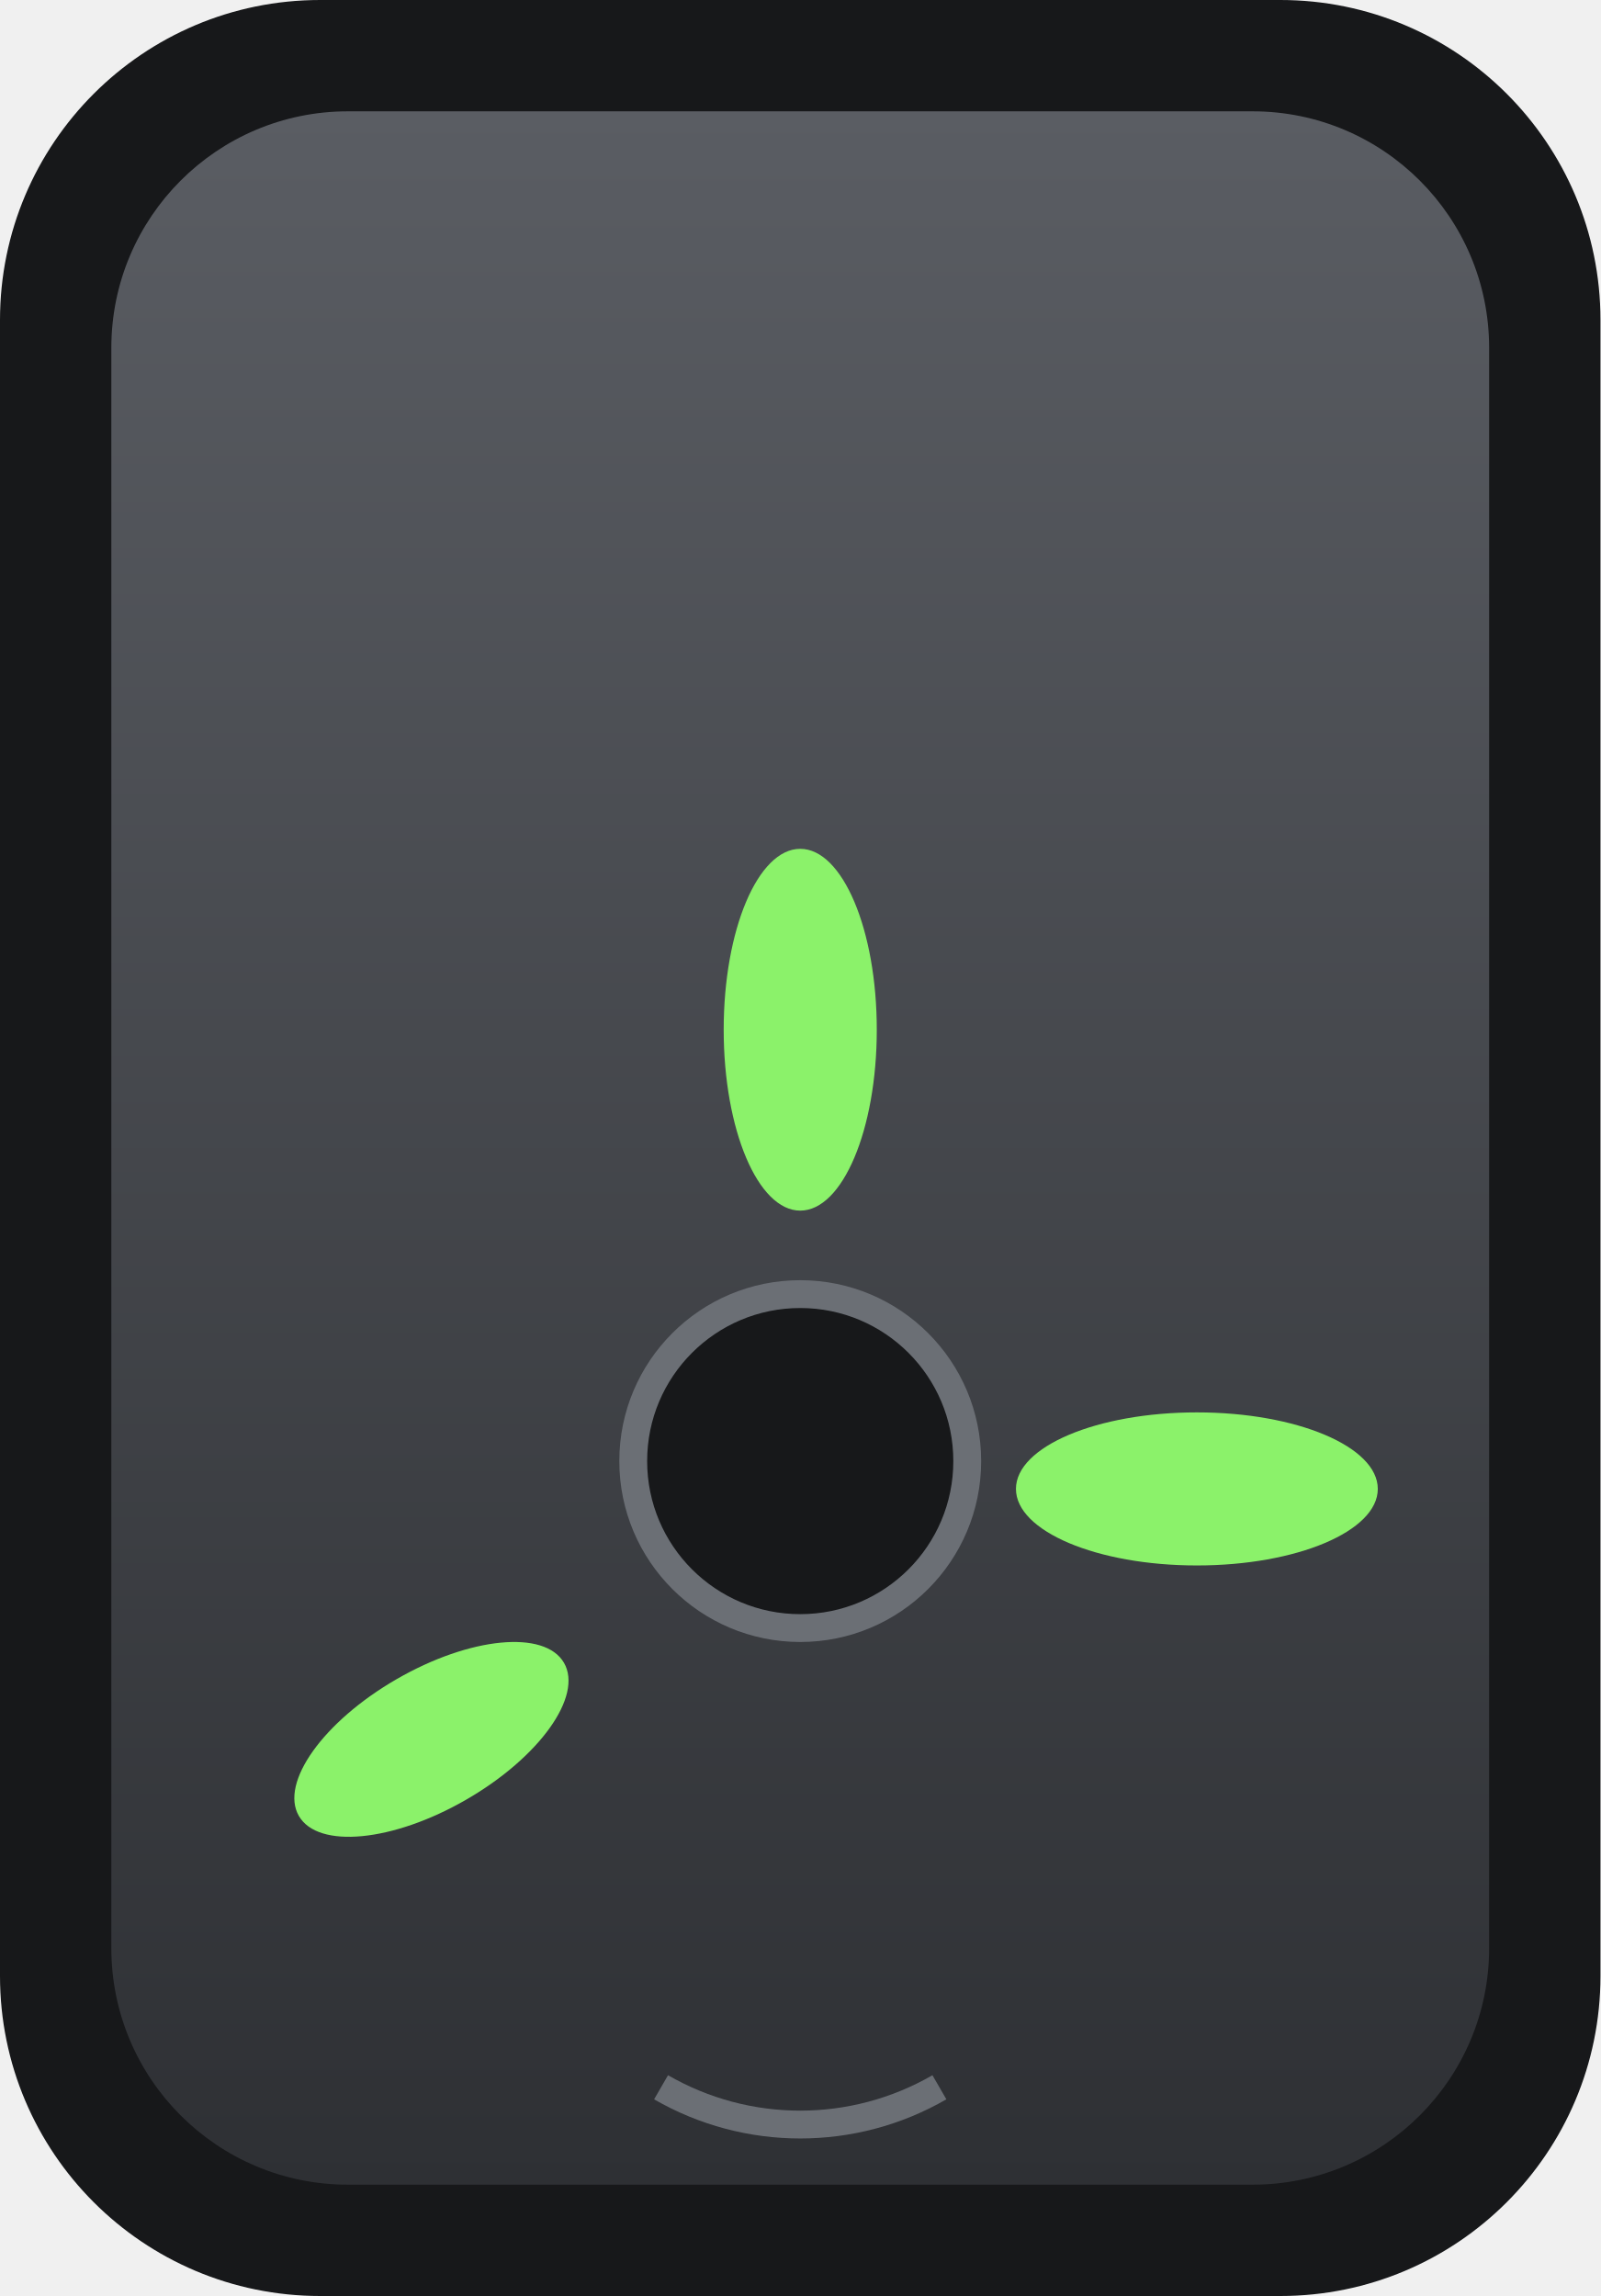
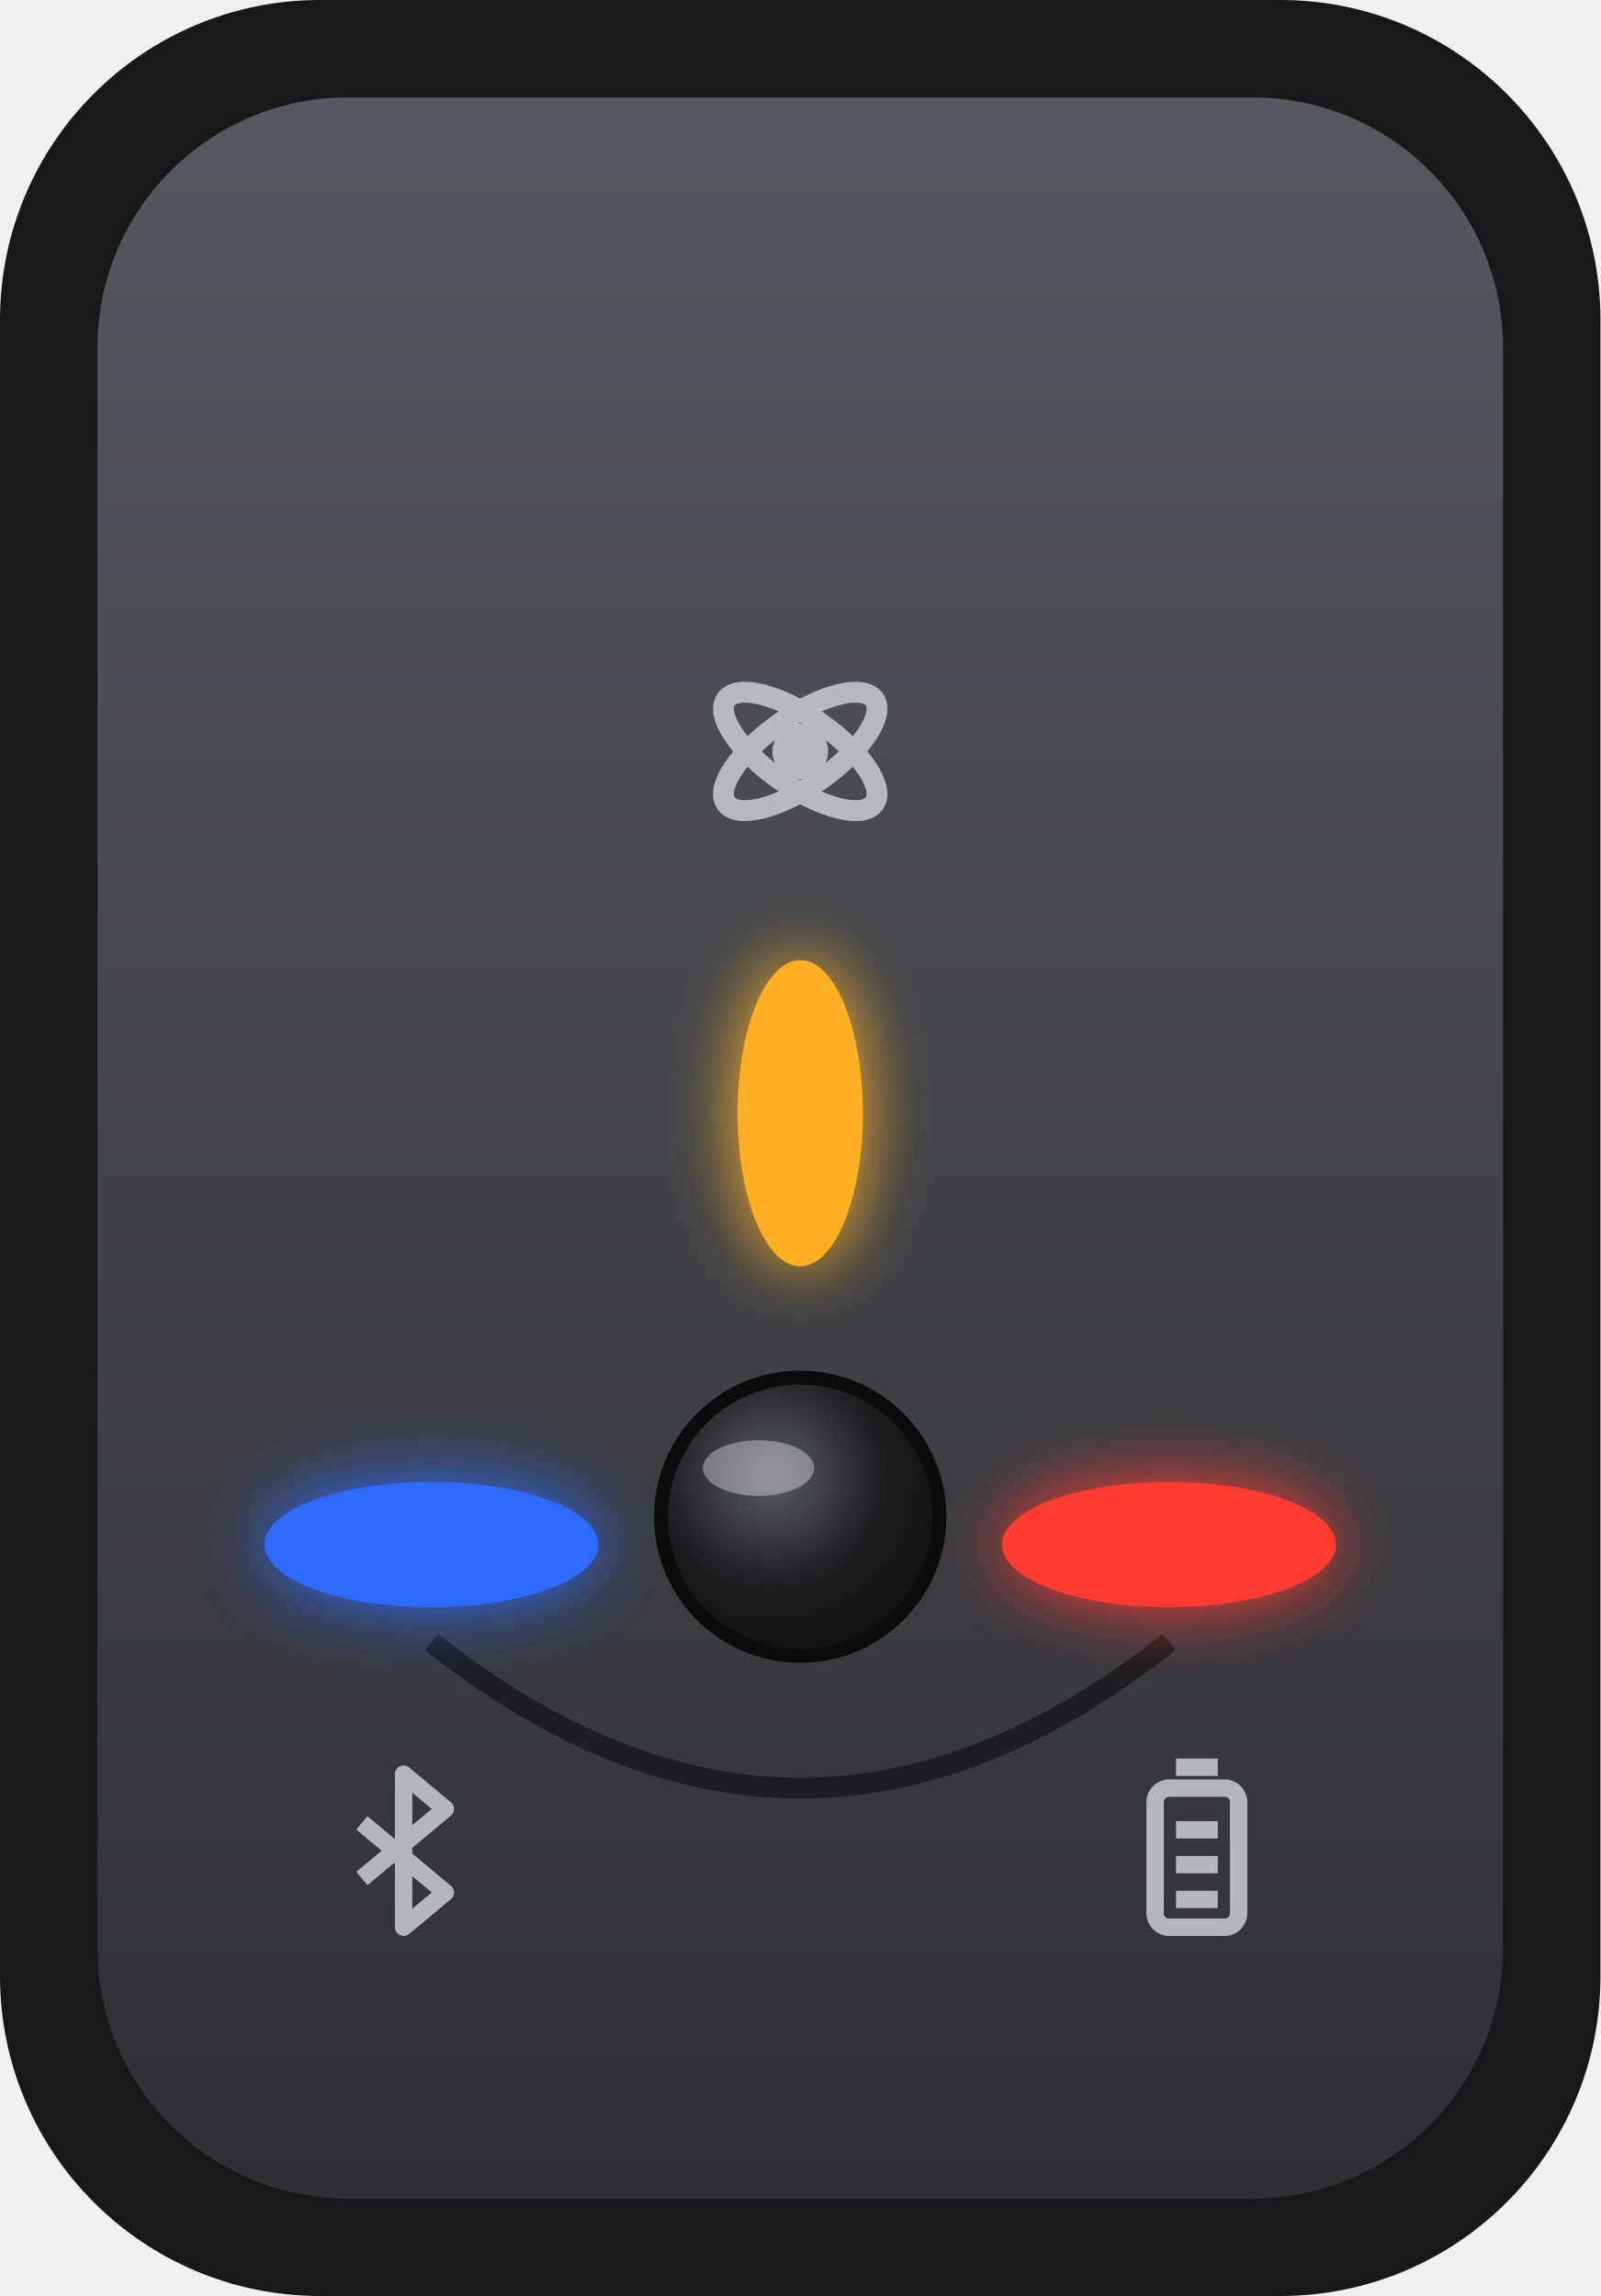
<svg xmlns="http://www.w3.org/2000/svg" viewBox="0 0 230 330">
  <defs>
    <linearGradient id="dev" x1="0" y1="0" x2="0" y2="1">
-       <stop offset="0" stop-color="#5A5D63" />
+       <stop offset="0" stop-color="#55585E" />
      <stop offset="1" stop-color="#2E3034" />
    </linearGradient>
+     <radialGradient id="btn" cx="0.4" cy="0.35" r="0.7">
+       <stop offset="0" stop-color="#5A5D63" />
+       <stop offset="0.6" stop-color="#1A1B1D" />
+       <stop offset="1" stop-color="#0E0F10" />
+     </radialGradient>
+     <filter id="glow" x="-80%" y="-80%" width="260%" height="260%">
+       <feGaussianBlur stdDeviation="5" result="b" />
+       <feMerge>
+         <feMergeNode in="b" />
+         <feMergeNode in="SourceGraphic" />
+       </feMerge>
+     </filter>
  </defs>
  <rect x="0" y="0" width="230" height="330" rx="46" fill="#17181A" />
-   <rect x="16" y="16" width="198" height="298" rx="34" fill="url(#dev)" />
-   <circle cx="115" cy="210" r="24" fill="#17181A" stroke="#6B6F75" stroke-width="4" />
-   <ellipse cx="115" cy="148" rx="11" ry="26" fill="#8BF26A" />
-   <ellipse cx="172" cy="214" rx="26" ry="11" fill="#8BF26A" />
-   <ellipse cx="62" cy="250" rx="22" ry="10" transform="rotate(-30 62 250)" fill="#8BF26A" />
-   <path d="M95 300 a40 40 0 0 0 40 0" stroke="#6B6F75" stroke-width="4" fill="none" />
+   <rect x="14" y="14" width="202" height="302" rx="36" fill="url(#dev)" />
+   <g transform="translate(115 108)" fill="none" stroke="#C9CCD1" stroke-width="3" opacity="0.85">
+     <ellipse rx="13" ry="5" transform="rotate(35)" />
+     <ellipse rx="13" ry="5" transform="rotate(-35)" />
+     <circle r="2.5" fill="#C9CCD1" />
+   </g>
+   <path d="M62 236 Q115 278 168 236" fill="none" stroke="#1E1F22" stroke-width="3" />
+   <ellipse cx="115" cy="160" rx="9" ry="22" fill="#FFB020" filter="url(#glow)" />
+   <ellipse cx="62" cy="222" rx="24" ry="9" fill="#2F6BFF" filter="url(#glow)" />
+   <ellipse cx="168" cy="222" rx="24" ry="9" fill="#FF3B30" filter="url(#glow)" />
+   <circle cx="115" cy="218" r="20" fill="url(#btn)" stroke="#0B0B0C" stroke-width="2" />
+   <ellipse cx="109" cy="211" rx="8" ry="4" fill="#ffffff" opacity="0.35" />
+   <path d="M52 262 l12 10 -6 5 v-22 l6 5 -12 10" fill="none" stroke="#C9CCD1" stroke-width="2.5" stroke-linejoin="round" opacity="0.85" />
+   <g fill="none" stroke="#C9CCD1" stroke-width="2.5" opacity="0.85">
+     <rect x="166" y="257" width="12" height="20" rx="2" />
+     <path d="M169 254 h6" />
+     <path d="M169 263 h6 M169 268 h6 M169 273 h6" />
+   </g>
</svg>
